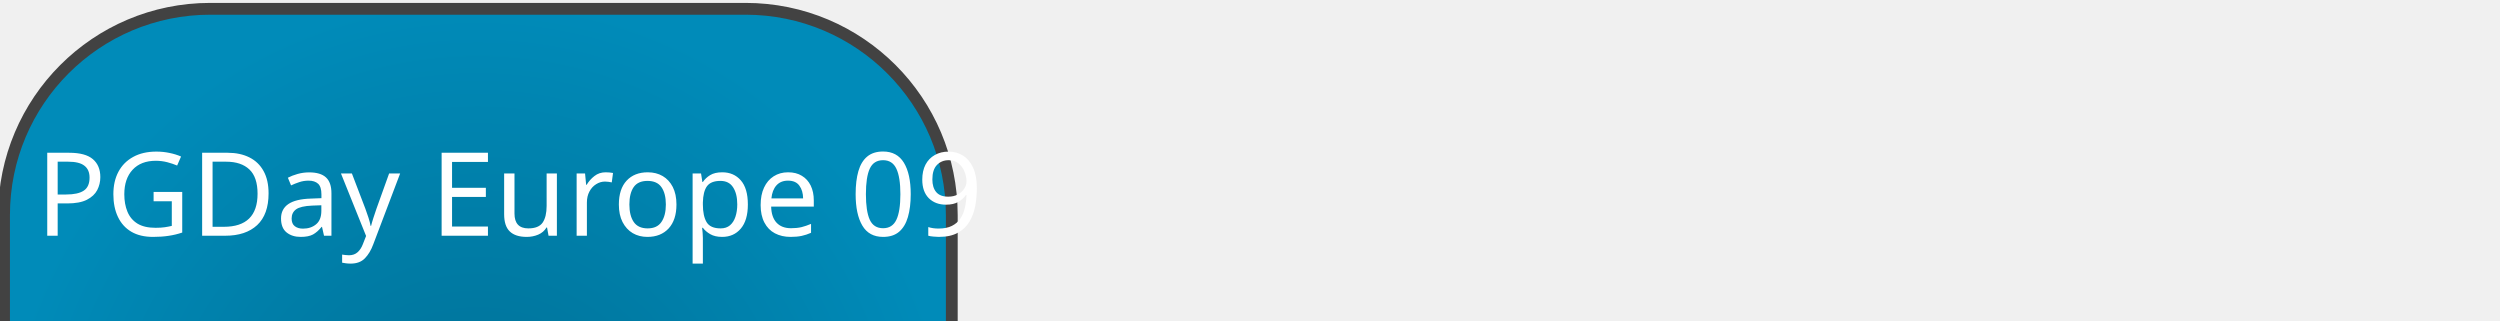
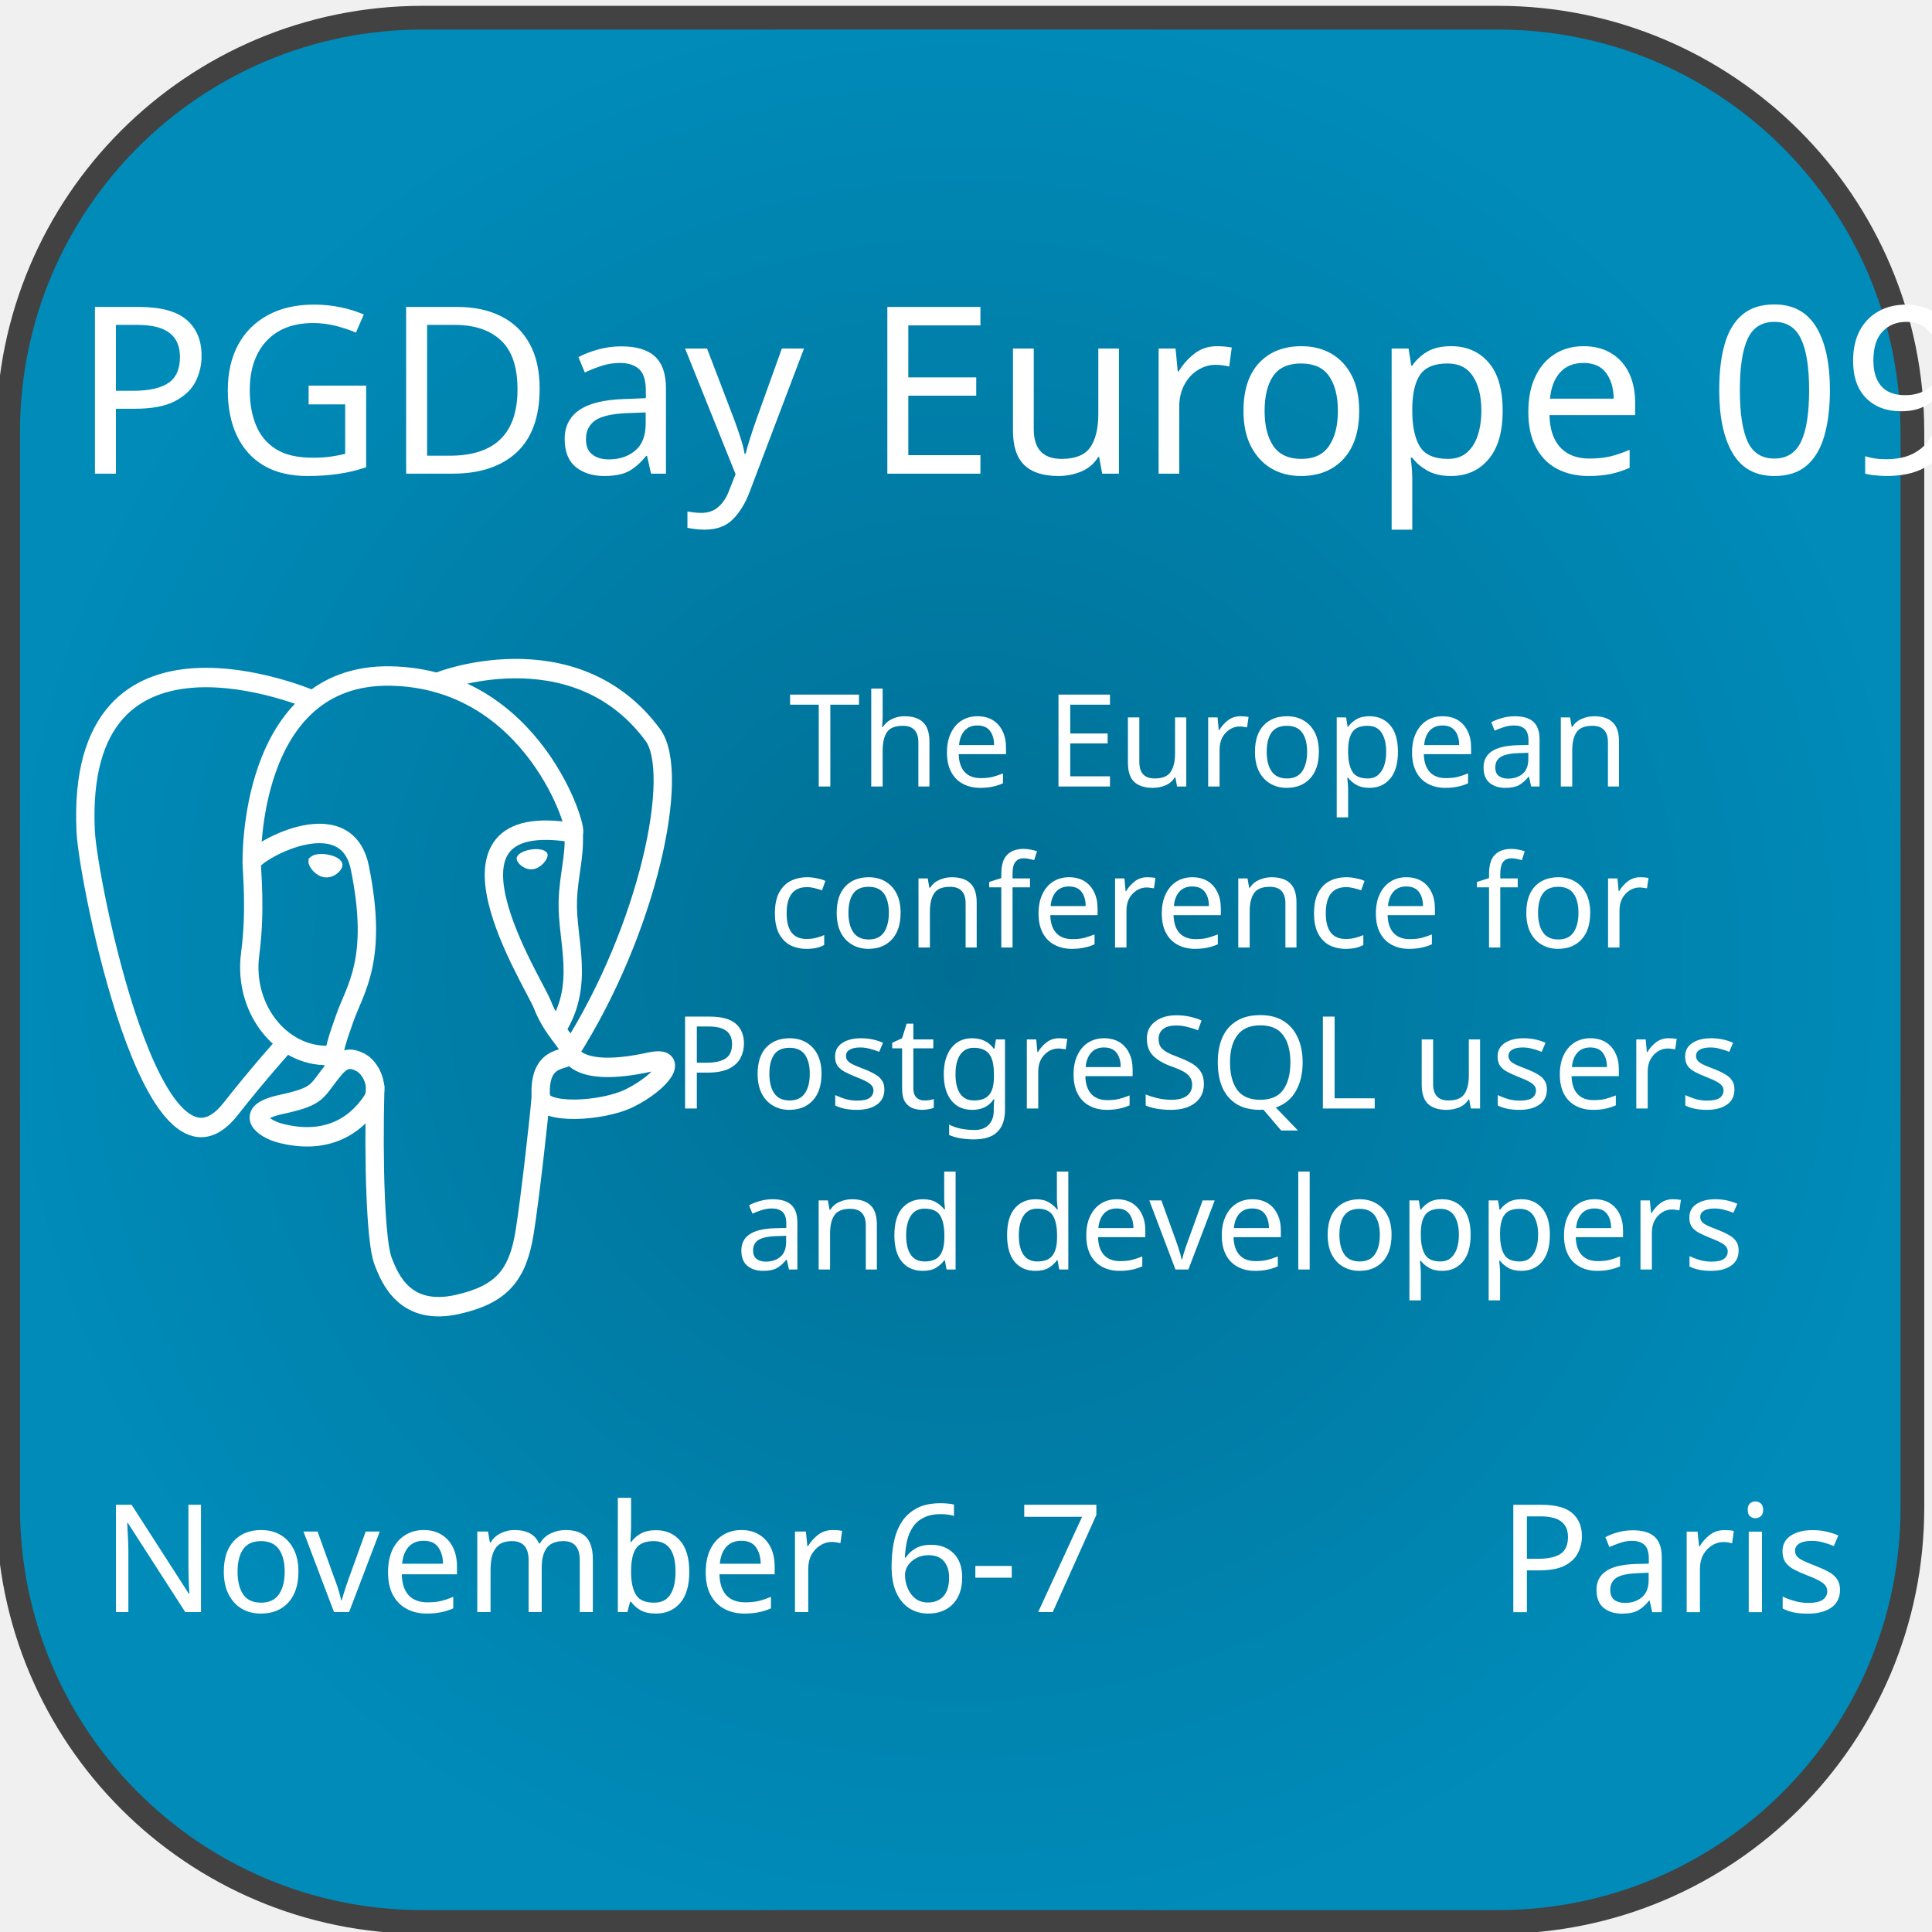
- <svg xmlns="http://www.w3.org/2000/svg" xmlns:xlink="http://www.w3.org/1999/xlink" width="468" height="60" id="svg5789" version="1.0">
+ <svg xmlns="http://www.w3.org/2000/svg" xmlns:xlink="http://www.w3.org/1999/xlink" width="180" height="180" id="svg5789" version="1.0">
  <defs id="defs5791">
    <linearGradient id="linearGradient3155">
      <stop id="stop3674" offset="0" style="stop-color:#006e93;stop-opacity:1;" />
      <stop style="stop-color:#008bb9;stop-opacity:1;" offset="1" id="stop3159" />
    </linearGradient>
    <radialGradient xlink:href="#linearGradient3155" id="radialGradient5767" cx="60.609" cy="30.074" fx="60.609" fy="30.074" r="61.057" gradientTransform="matrix(1.469744,0,0,1.486599,0.3843377,45.64883)" gradientUnits="userSpaceOnUse" />
    <radialGradient xlink:href="#linearGradient3155" id="radialGradient3799" gradientUnits="userSpaceOnUse" gradientTransform="matrix(1.469744,0,0,1.486599,0.3843377,45.64883)" cx="60.609" cy="30.074" fx="60.609" fy="30.074" r="61.057" />
  </defs>
  <g id="layer1">
    <rect style="fill:url(#radialGradient3799);fill-opacity:1;fill-rule:nonzero;stroke:#424242;stroke-width:2.21;stroke-linecap:butt;stroke-linejoin:round;marker:none;marker-start:none;marker-mid:none;marker-end:none;stroke-miterlimit:4;stroke-dasharray:none;stroke-dashoffset:0;stroke-opacity:1;visibility:visible;display:inline;overflow:visible;enable-background:accumulate" id="rect2383" width="177.418" height="177.418" x="0.756" y="1.648" ry="38.601" />
    <g id="g4861" transform="matrix(2.3117941e-2,0,0,2.4479757e-2,-0.1079137,17.58284)">
      <path d="M 1517.058,3418.375 C 1508.843,3712.065 1519.122,4007.802 1547.858,4079.676 C 1576.613,4151.551 1638.149,4291.349 1849.757,4246.017 C 2026.543,4208.117 2090.867,4134.771 2118.78,3972.879 C 2139.337,3853.768 2178.97,3522.972 2184.053,3455.196" id="path2493" style="fill:none;fill-rule:nonzero;stroke:#ffffff;stroke-width:73.933;stroke-linecap:round;stroke-linejoin:round;stroke-miterlimit:4" />
      <path d="M 1263.427,1946.081 C 1263.427,1946.081 305.411,1554.526 349.948,2444.95 C 359.42,2634.381 621.474,3878.311 934.013,3502.581 C 1048.225,3365.178 1151.517,3257.414 1151.517,3257.414" id="path2495" style="fill:none;fill-rule:nonzero;stroke:#ffffff;stroke-width:73.933;stroke-linecap:round;stroke-linejoin:round;stroke-miterlimit:4;stroke-dasharray:none" />
      <path d="M 1780.896,1874.616 C 1747.735,1885.013 2313.804,1667.681 2635.507,2078.75 C 2749.143,2223.97 2617.459,2817.3 2302.452,3284.739" id="path2497" style="fill:none;fill-rule:nonzero;stroke:#ffffff;stroke-width:73.933;stroke-linecap:round;stroke-linejoin:round;stroke-miterlimit:4" />
      <path style="fill:none;fill-opacity:1;fill-rule:nonzero;stroke:#ffffff;stroke-width:73.933;stroke-linecap:round;stroke-linejoin:bevel;stroke-miterlimit:4;stroke-dasharray:none" d="M 2302.446,3284.739 C 2302.446,3284.739 2322.974,3385.783 2621.332,3324.199 C 2752.056,3297.2 2673.384,3399.965 2540.803,3461.537 C 2431.995,3512.035 2188.05,3524.977 2184.064,3455.196 C 2173.809,3275.154 2312.457,3329.852 2302.452,3284.739 C 2293.406,3244.11 2231.401,3204.234 2190.387,3104.798 C 2154.58,3018.006 1699.306,2352.429 2316.645,2451.278 C 2339.261,2446.599 2155.636,1864.076 1577.894,1854.604 C 1000.283,1845.132 1019.233,2564.938 1019.233,2564.938" id="path2499" />
      <path d="M 1355.361,3346.311 C 1274.833,3436.264 1298.516,3452.059 1137.549,3485.202 C 974.683,3518.773 1070.372,3578.518 1132.822,3594.129 C 1208.551,3613.079 1383.754,3639.906 1502.135,3474.146 C 1538.185,3423.678 1501.921,3343.149 1452.401,3322.622 C 1428.475,3312.71 1396.482,3300.291 1355.361,3346.311 L 1355.361,3346.311 z" id="path2501" style="fill:none;fill-rule:nonzero;stroke:#ffffff;stroke-width:73.933;stroke-linecap:round;stroke-linejoin:round;stroke-miterlimit:4" />
      <path d="M 1350.088,3344.739 C 1341.974,3291.85 1367.466,3228.914 1394.786,3155.284 C 1435.841,3044.809 1530.569,2934.317 1454.792,2583.877 C 1398.309,2322.731 1019.464,2529.529 1019.227,2564.938 C 1018.995,2600.336 1036.362,2744.417 1012.898,2912.199 C 982.281,3131.138 1152.211,3316.305 1347.887,3297.36" id="path2503" style="fill:none;fill-rule:nonzero;stroke:#ffffff;stroke-width:73.933;stroke-linecap:round;stroke-linejoin:round;stroke-miterlimit:4;stroke-opacity:1" />
      <path style="fill:#ffffff;fill-rule:nonzero;stroke:#ffffff;stroke-width:24.644;stroke-linecap:butt;stroke-linejoin:miter;stroke-miterlimit:4" d="M 1259.945,2559.63 C 1258.237,2571.724 1282.086,2603.995 1313.184,2608.307 C 1344.228,2612.637 1370.8,2587.418 1372.484,2575.336 C 1374.169,2563.242 1350.349,2549.92 1319.24,2545.591 C 1288.178,2541.255 1261.594,2547.566 1259.951,2559.63 L 1259.945,2559.63 z" id="path2505" />
      <path style="fill:#ffffff;fill-rule:nonzero;stroke:#ffffff;stroke-width:12.322;stroke-linecap:butt;stroke-linejoin:miter;stroke-miterlimit:4" d="M 2205.524,2534.974 C 2207.208,2547.067 2183.388,2579.339 2152.285,2583.651 C 2121.217,2587.981 2094.645,2562.761 2092.943,2550.68 C 2091.3,2538.586 2115.126,2525.264 2146.2,2520.934 C 2177.273,2516.605 2203.839,2522.91 2205.524,2534.98 L 2205.524,2534.974 z" id="path2507" />
      <path d="M 2316.645,2451.278 C 2321.764,2546.142 2296.212,2610.757 2292.991,2711.742 C 2288.223,2858.528 2362.974,3026.535 2250.34,3194.75" id="path2509" style="fill:none;fill-rule:nonzero;stroke:#ffffff;stroke-width:73.933;stroke-linecap:round;stroke-linejoin:round;stroke-miterlimit:4" />
    </g>
    <text xml:space="preserve" style="font-size:21.753px;font-style:normal;font-variant:normal;font-weight:normal;font-stretch:normal;text-align:start;line-height:125%;writing-mode:lr-tb;text-anchor:start;fill:#ffffff;fill-opacity:1;stroke:none;stroke-width:1px;stroke-linecap:butt;stroke-linejoin:miter;stroke-opacity:1;font-family:Trebuchet MS;-inkscape-font-specification:Trebuchet MS" x="6.736" y="44.129" id="text4297">
      <tspan id="tspan4299" x="6.736" y="44.129">PGDay Europe 09</tspan>
    </text>
    <text xml:space="preserve" style="font-size:14px;font-style:normal;font-variant:normal;font-weight:normal;font-stretch:normal;text-align:start;line-height:125%;writing-mode:lr-tb;text-anchor:start;fill:#ffffff;fill-opacity:1;stroke:none;stroke-width:1px;stroke-linecap:butt;stroke-linejoin:miter;stroke-opacity:1;font-family:Trebuchet MS;-inkscape-font-specification:Trebuchet MS" x="139.634" y="150.202" id="text4301">
      <tspan id="tspan4303" x="139.634" y="150.202">Paris</tspan>
    </text>
    <text xml:space="preserve" style="font-size:14px;font-style:normal;font-variant:normal;font-weight:normal;font-stretch:normal;text-align:start;line-height:125%;writing-mode:lr-tb;text-anchor:start;fill:#ffffff;fill-opacity:1;stroke:none;stroke-width:1px;stroke-linecap:butt;stroke-linejoin:miter;stroke-opacity:1;font-family:Trebuchet MS;-inkscape-font-specification:Trebuchet MS" x="9.445" y="150.193" id="text4309">
      <tspan id="tspan4311" x="9.445" y="150.193">November 6-7</tspan>
    </text>
    <text xml:space="preserve" style="font-size:12px;font-style:normal;font-variant:normal;font-weight:normal;font-stretch:normal;text-align:center;line-height:125%;writing-mode:lr-tb;text-anchor:middle;fill:#ffffff;fill-opacity:1;stroke:none;stroke-width:1px;stroke-linecap:butt;stroke-linejoin:miter;stroke-opacity:1;font-family:Trebuchet MS;-inkscape-font-specification:Trebuchet MS" x="123.326" y="73.279" id="text5822">
      <tspan id="tspan5824" x="125.131" y="73.279">The European </tspan>
      <tspan x="125.131" y="88.279" id="tspan5826">conference for </tspan>
      <tspan x="123.326" y="103.279" id="tspan5828">PostgreSQL users</tspan>
-       <tspan x="123.326" y="118.279" id="tspan5830">and developers</tspan>
+       <tspan x="123.326" y="118.279" id="tspan5830">and developpers</tspan>
    </text>
  </g>
</svg>
